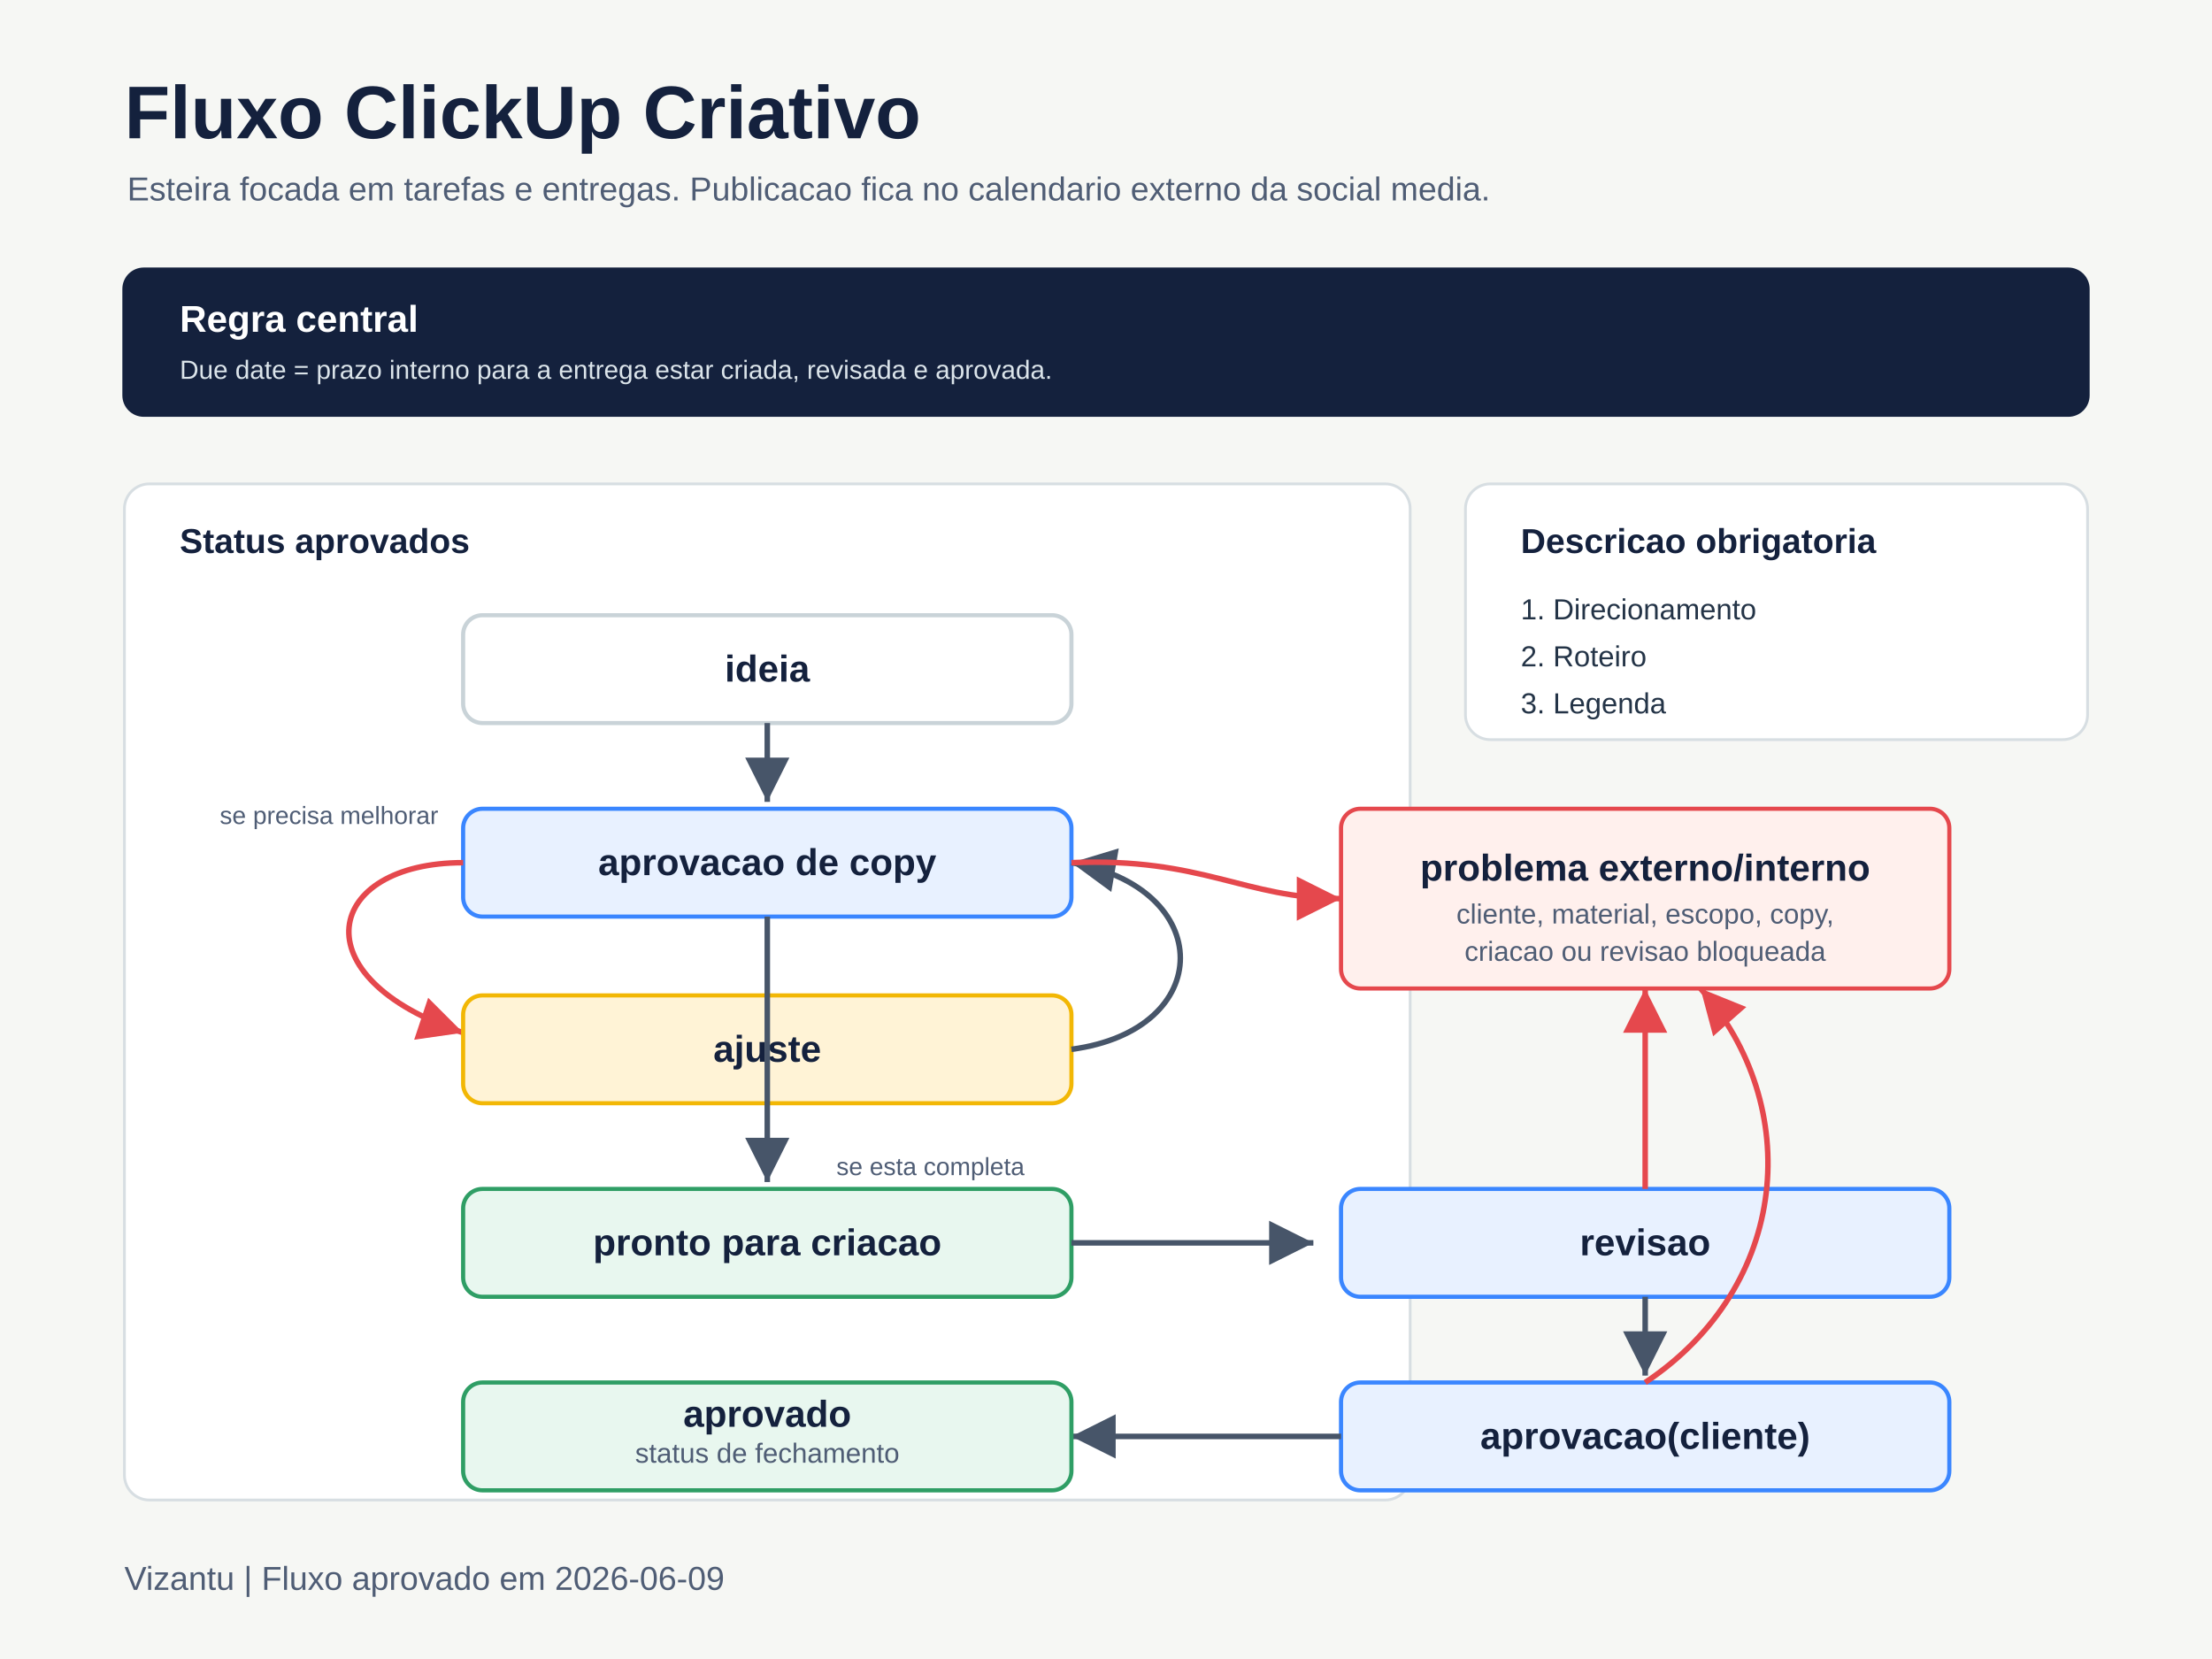
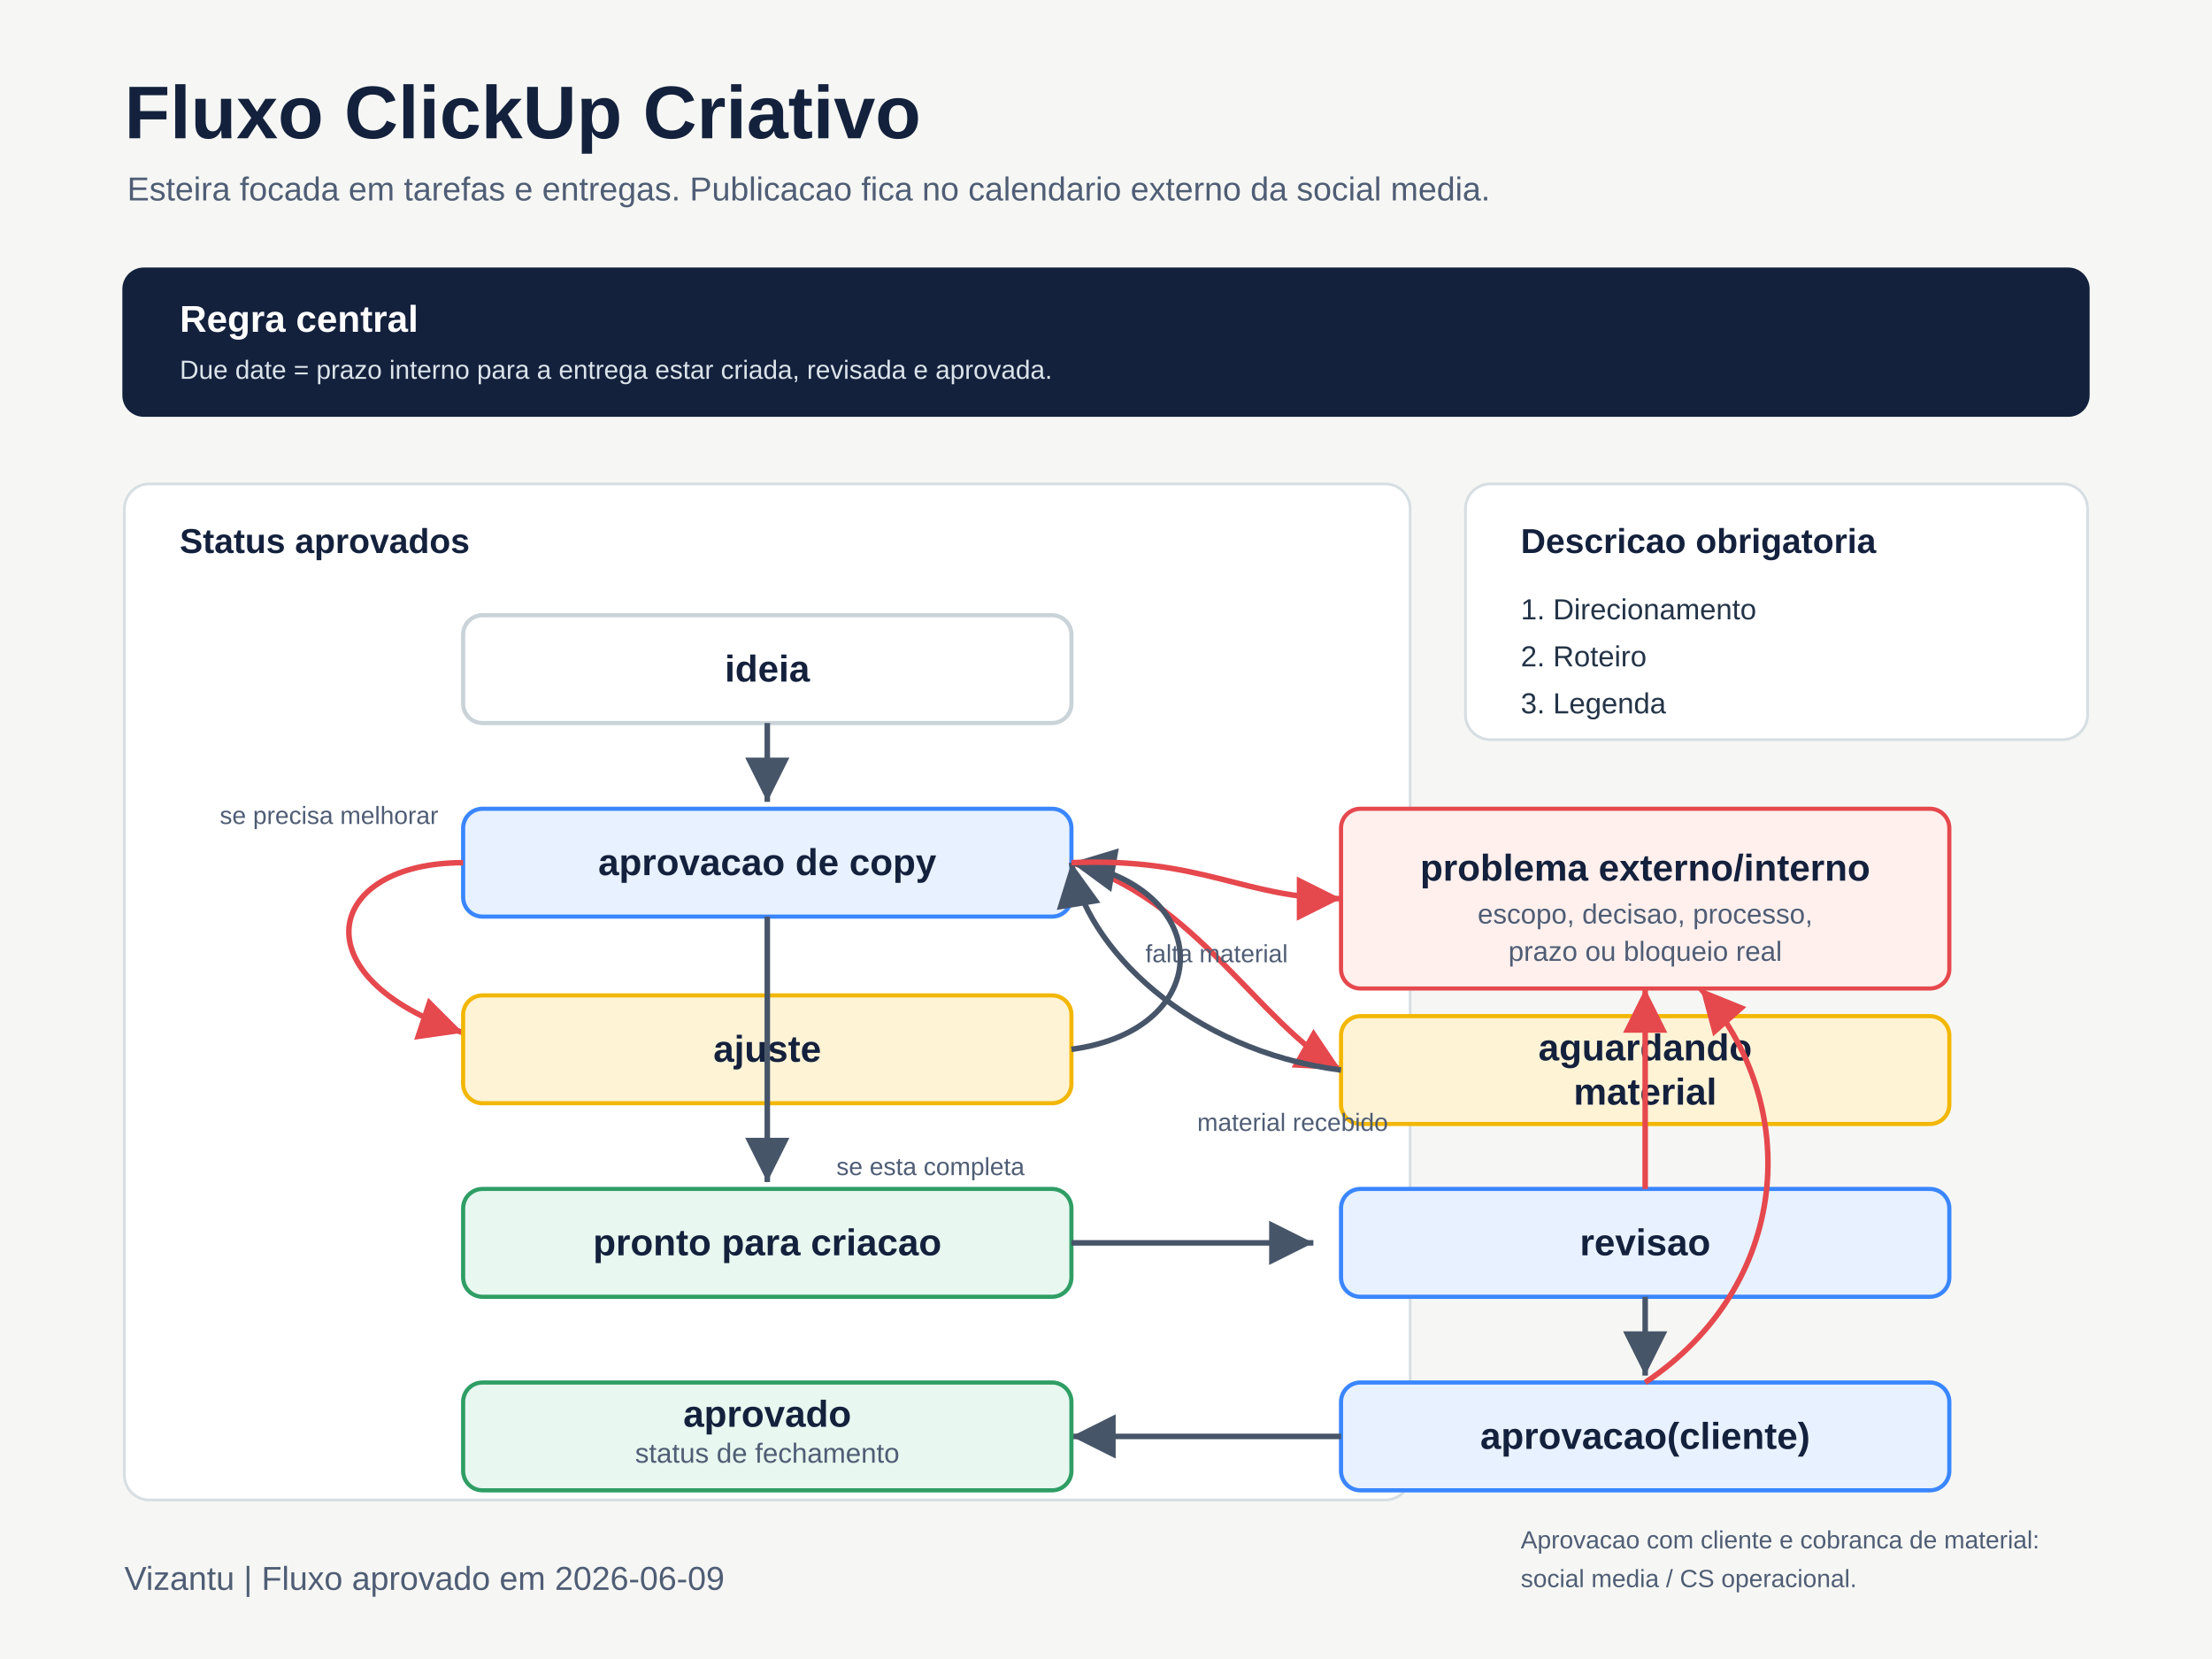
<svg xmlns="http://www.w3.org/2000/svg" width="1600" height="1200" viewBox="0 0 1600 1200">
  <defs>
    <style>
      .bg { fill: #f6f7f4; }
      .title { font-family: Arial, Helvetica, sans-serif; font-size: 54px; font-weight: 800; fill: #14213d; }
      .subtitle { font-family: Arial, Helvetica, sans-serif; font-size: 24px; fill: #4f5d75; }
      .panel { fill: #ffffff; stroke: #d7dee2; stroke-width: 2; rx: 18; }
      .box { fill: #ffffff; stroke: #c9d3d8; stroke-width: 3; rx: 14; }
      .blue { fill: #e8f1ff; stroke: #3a86ff; stroke-width: 3; rx: 14; }
      .green { fill: #e8f7ef; stroke: #2f9e65; stroke-width: 3; rx: 14; }
      .yellow { fill: #fff3d6; stroke: #f2b705; stroke-width: 3; rx: 14; }
      .red { fill: #fff0ed; stroke: #e5484d; stroke-width: 3; rx: 14; }
      .dark { fill: #14213d; stroke: #14213d; stroke-width: 3; rx: 14; }
      .label { font-family: Arial, Helvetica, sans-serif; font-size: 27px; font-weight: 800; fill: #14213d; }
      .small { font-family: Arial, Helvetica, sans-serif; font-size: 20px; fill: #4f5d75; }
      .tiny { font-family: Arial, Helvetica, sans-serif; font-size: 18px; fill: #4f5d75; }
      .white-label { font-family: Arial, Helvetica, sans-serif; font-size: 27px; font-weight: 800; fill: #ffffff; }
      .white-small { font-family: Arial, Helvetica, sans-serif; font-size: 19px; fill: #dbe4ea; }
      .rule-title { font-family: Arial, Helvetica, sans-serif; font-size: 25px; font-weight: 800; fill: #14213d; }
      .rule { font-family: Arial, Helvetica, sans-serif; font-size: 21px; fill: #243447; }
      .arrow { stroke: #475569; stroke-width: 4; fill: none; marker-end: url(#arrowhead); }
      .arrow-red { stroke: #e5484d; stroke-width: 4; fill: none; marker-end: url(#arrowhead-red); }
    </style>
    <marker id="arrowhead" markerWidth="12" markerHeight="12" refX="10" refY="6" orient="auto">
      <path d="M2,2 L10,6 L2,10 Z" fill="#475569" />
    </marker>
    <marker id="arrowhead-red" markerWidth="12" markerHeight="12" refX="10" refY="6" orient="auto">
      <path d="M2,2 L10,6 L2,10 Z" fill="#e5484d" />
    </marker>
  </defs>
  <rect class="bg" x="0" y="0" width="1600" height="1200" />
  <text class="title" x="90" y="100">Fluxo ClickUp Criativo</text>
  <text class="subtitle" x="92" y="145">Esteira focada em tarefas e entregas. Publicacao fica no calendario externo da social media.</text>
  <rect class="dark" x="90" y="195" width="1420" height="105" />
  <text class="white-label" x="130" y="240">Regra central</text>
  <text class="white-small" x="130" y="274">Due date = prazo interno para a entrega estar criada, revisada e aprovada.</text>
  <rect class="panel" x="90" y="350" width="930" height="735" />
  <text class="rule-title" x="130" y="400">Status aprovados</text>
  <rect class="box" x="335" y="445" width="440" height="78" />
  <text class="label" x="555" y="493" text-anchor="middle">ideia</text>
  <line class="arrow" x1="555" y1="523" x2="555" y2="580" />
  <rect class="blue" x="335" y="585" width="440" height="78" />
  <text class="label" x="555" y="633" text-anchor="middle">aprovacao de copy</text>
+   <path class="arrow-red" d="M775 624 C865 650, 910 740, 970 774" />
+   <text class="tiny" x="880" y="696" text-anchor="middle">falta material</text>
+   <rect class="yellow" x="970" y="735" width="440" height="78" />
+   <text class="label" x="1190" y="767" text-anchor="middle">aguardando</text>
+   <text class="label" x="1190" y="799" text-anchor="middle">material</text>
+   <path class="arrow" d="M970 774 C860 760, 785 685, 775 624" />
+   <text class="tiny" x="935" y="818" text-anchor="middle">material recebido</text>
  <path class="arrow-red" d="M335 624 C235 624, 215 707, 335 747" />
  <text class="tiny" x="238" y="596" text-anchor="middle">se precisa melhorar</text>
  <rect class="yellow" x="335" y="720" width="440" height="78" />
  <text class="label" x="555" y="768" text-anchor="middle">ajuste</text>
  <path class="arrow" d="M775 759 C880 745, 880 642, 775 624" />
  <line class="arrow" x1="555" y1="663" x2="555" y2="855" />
  <text class="tiny" x="605" y="850">se esta completa</text>
  <rect class="green" x="335" y="860" width="440" height="78" />
  <text class="label" x="555" y="908" text-anchor="middle">pronto para criacao</text>
  <line class="arrow" x1="775" y1="899" x2="950" y2="899" />
  <rect class="blue" x="970" y="860" width="440" height="78" />
  <text class="label" x="1190" y="908" text-anchor="middle">revisao</text>
  <line class="arrow" x1="1190" y1="938" x2="1190" y2="995" />
  <rect class="blue" x="970" y="1000" width="440" height="78" />
  <text class="label" x="1190" y="1048" text-anchor="middle">aprovacao(cliente)</text>
  <line class="arrow" x1="970" y1="1039" x2="775" y2="1039" />
  <rect class="green" x="335" y="1000" width="440" height="78" />
  <text class="label" x="555" y="1032" text-anchor="middle">aprovado</text>
  <text class="small" x="555" y="1058" text-anchor="middle">status de fechamento</text>
  <rect class="red" x="970" y="585" width="440" height="130" />
  <text class="label" x="1190" y="637" text-anchor="middle">problema externo/interno</text>
-   <text class="small" x="1190" y="668" text-anchor="middle">cliente, material, escopo, copy,</text>
-   <text class="small" x="1190" y="695" text-anchor="middle">criacao ou revisao bloqueada</text>
+   <text class="small" x="1190" y="668" text-anchor="middle">escopo, decisao, processo,</text>
+   <text class="small" x="1190" y="695" text-anchor="middle">prazo ou bloqueio real</text>
  <path class="arrow-red" d="M775 624 C870 620, 900 650, 970 650" />
  <path class="arrow-red" d="M1190 860 C1190 805, 1190 765, 1190 715" />
  <path class="arrow-red" d="M1190 1000 C1295 930, 1305 800, 1230 715" />
  <rect class="panel" x="1060" y="350" width="450" height="185" />
  <text class="rule-title" x="1100" y="400">Descricao obrigatoria</text>
  <text class="rule" x="1100" y="448">1. Direcionamento</text>
  <text class="rule" x="1100" y="482">2. Roteiro</text>
  <text class="rule" x="1100" y="516">3. Legenda</text>
+   <text class="tiny" x="1100" y="1120">Aprovacao com cliente e cobranca de material:</text>
+   <text class="tiny" x="1100" y="1148">social media / CS operacional.</text>
  <text class="subtitle" x="90" y="1150">Vizantu | Fluxo aprovado em 2026-06-09</text>
</svg>
